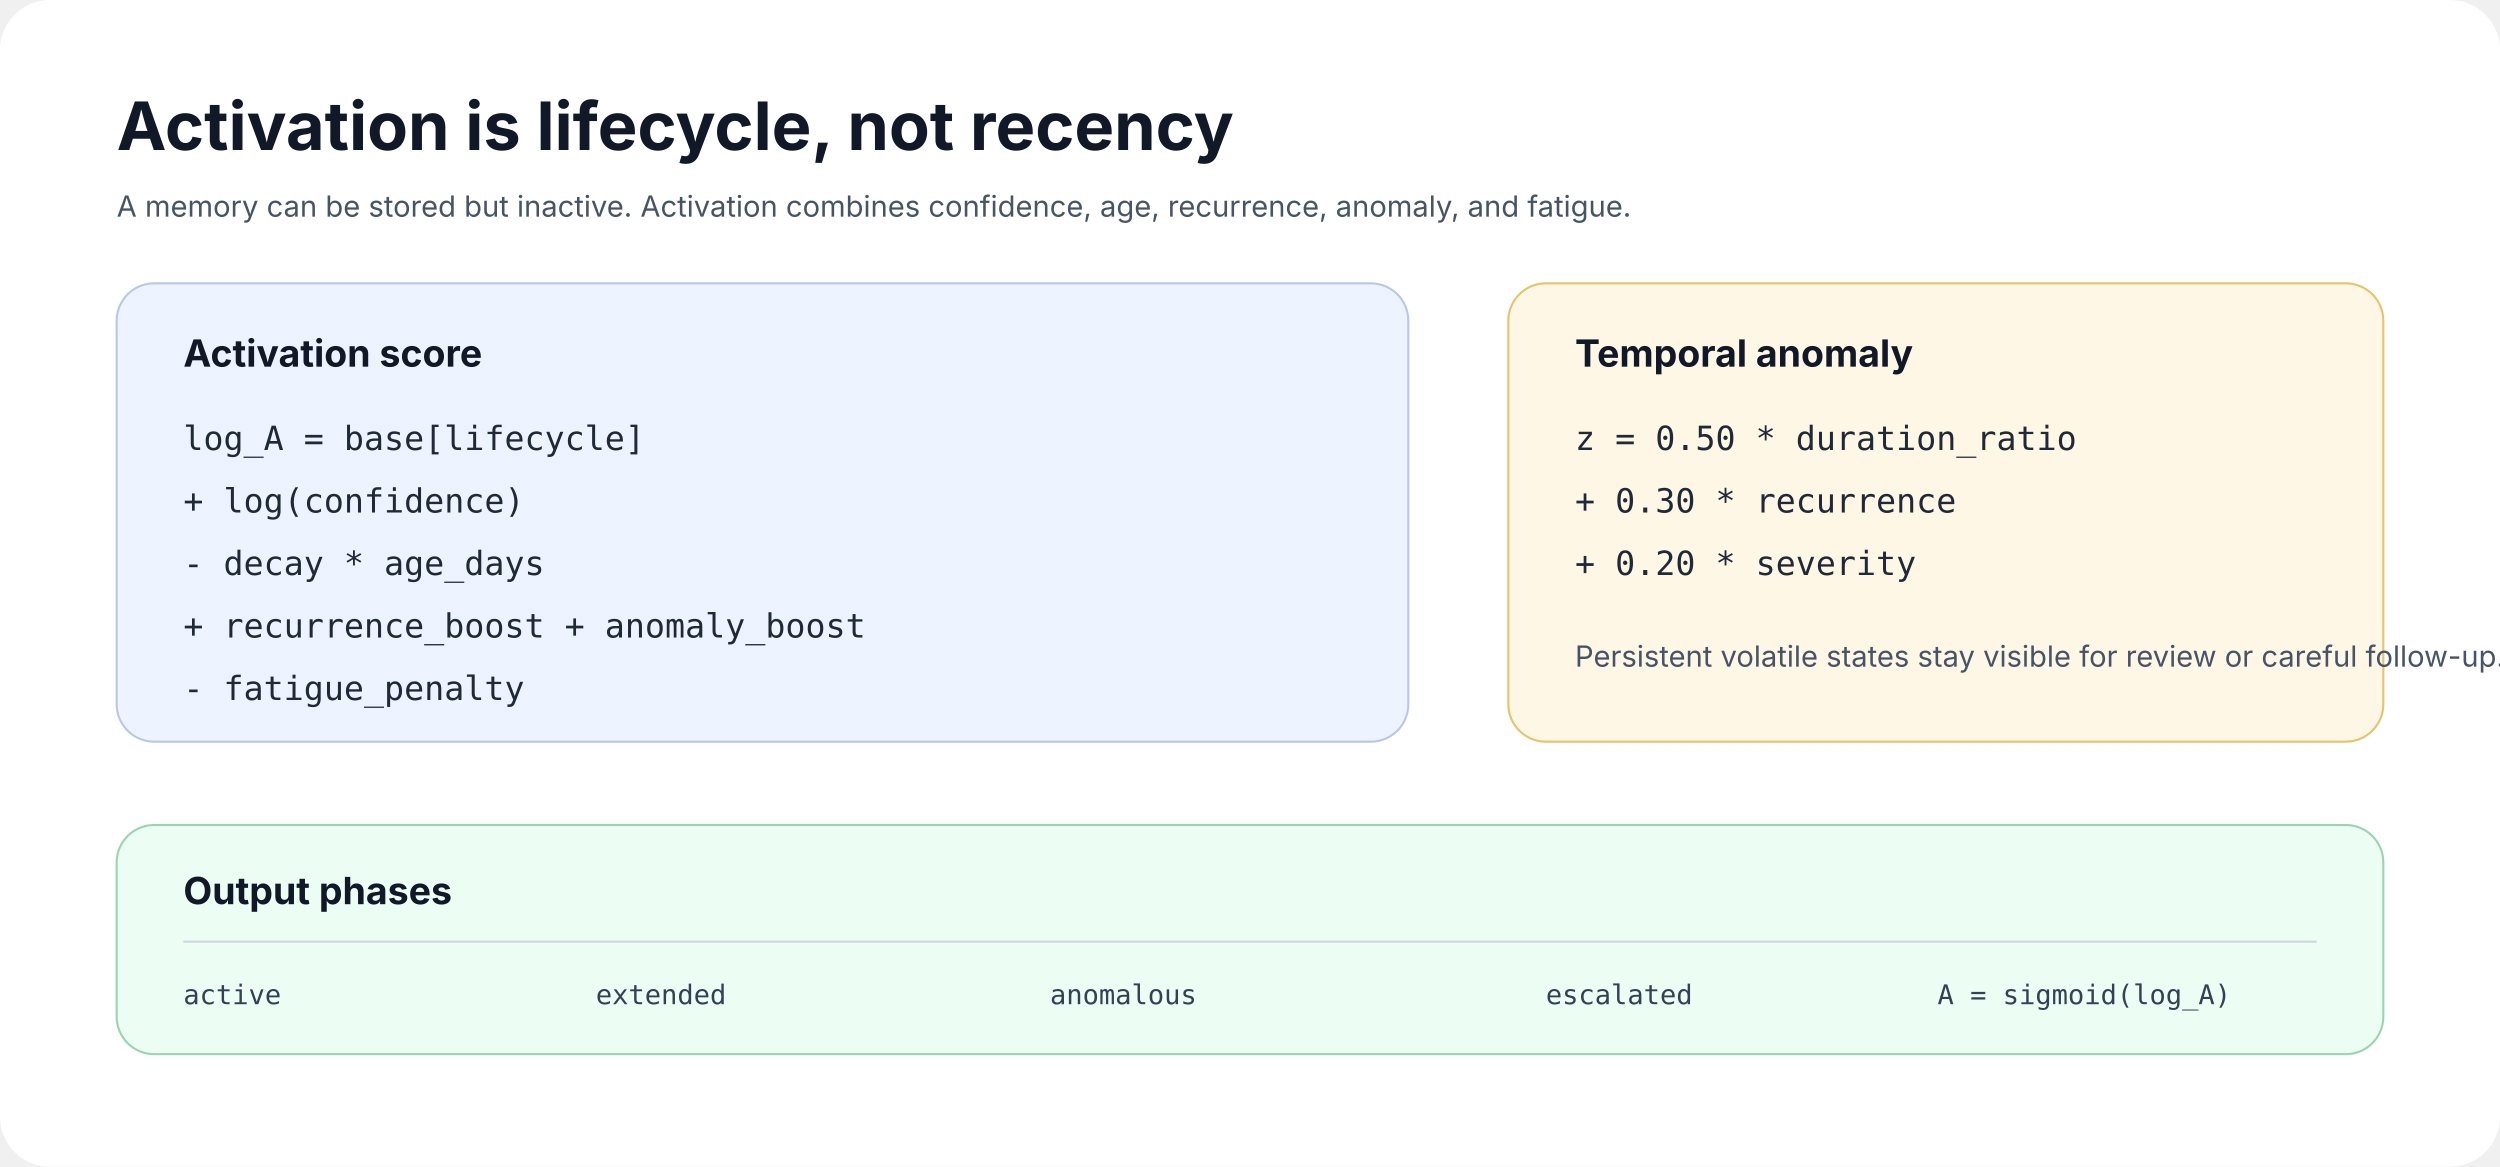
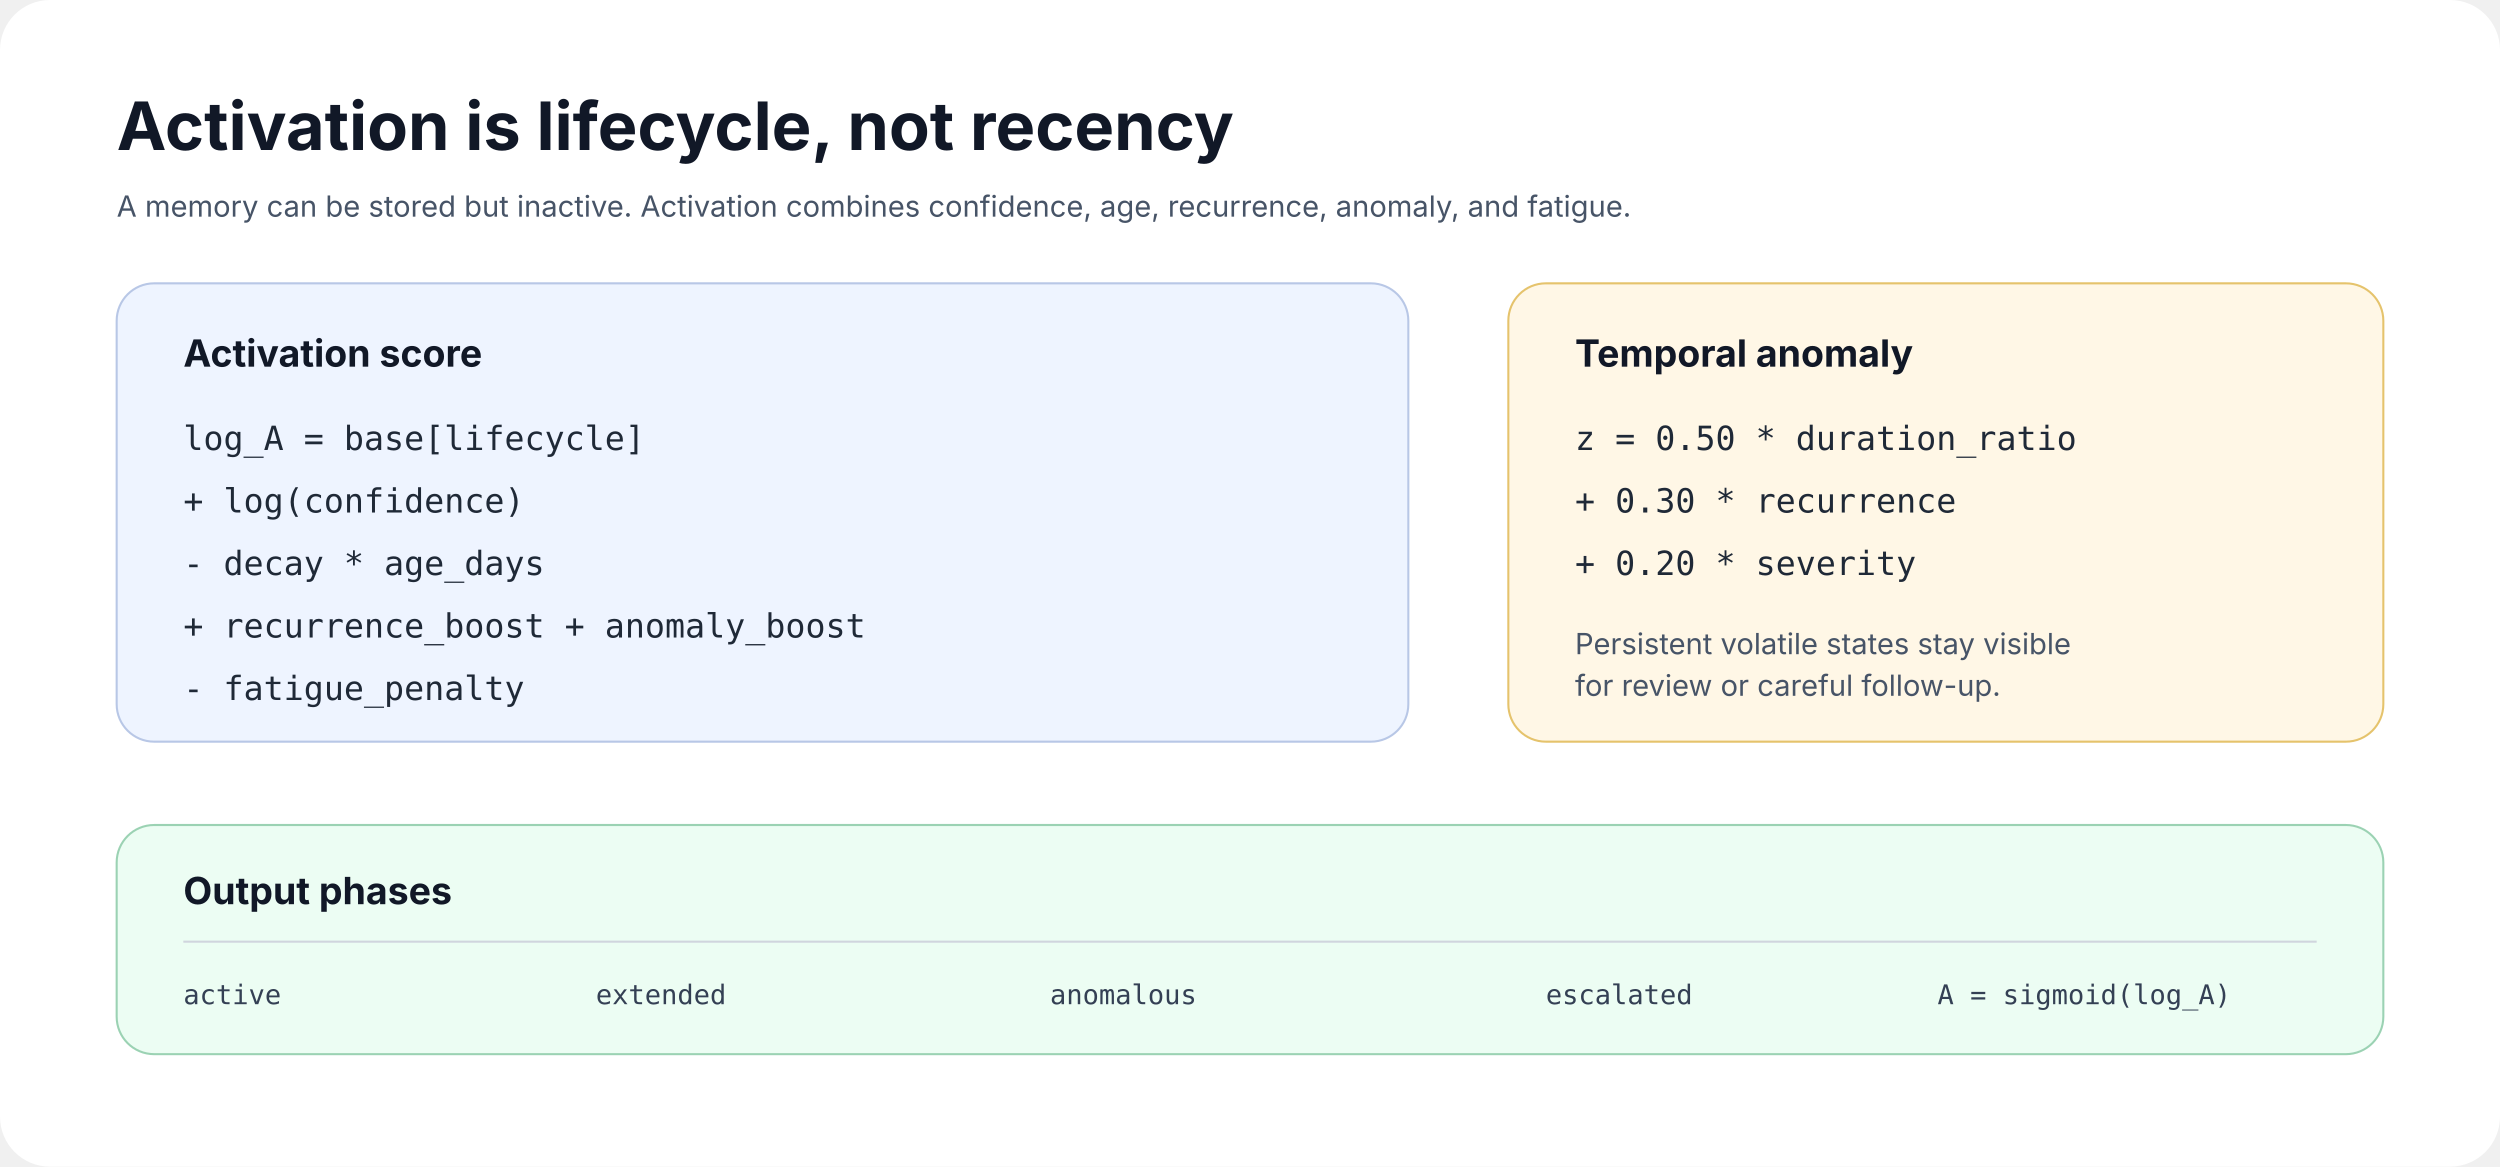
<svg xmlns="http://www.w3.org/2000/svg" width="1200" height="560" viewBox="0 0 1200 560" fill="none" role="img" aria-labelledby="title desc">
  <defs>
    <style>
      .bg{fill:#fff}.panel{fill:#f8fafc;stroke:#e5e7eb}.formula{fill:#eef4ff;stroke:#b8c7e6}.warn{fill:#fff7e6;stroke:#e5c36c}.state{fill:#ecfdf3;stroke:#9bd2b3}.title{font:700 32px Inter,system-ui,sans-serif;fill:#111827}.h{font:700 18px Inter,system-ui,sans-serif;fill:#111827}.body{font:400 14px Inter,system-ui,sans-serif;fill:#475467}.mono{font:500 16px ui-monospace,SFMono-Regular,Menlo,monospace;fill:#1f2937}.small{font:500 13px ui-monospace,SFMono-Regular,Menlo,monospace;fill:#344054}.rule{stroke:#d0d5dd}
    </style>
  </defs>
  <rect width="1200" height="560" rx="24" class="bg" />
  <text x="56" y="72" class="title">Activation is lifecycle, not recency</text>
  <text x="56" y="104" class="body">A memory can be stored but inactive. Activation combines confidence, age, recurrence, anomaly, and fatigue.</text>
  <rect x="56" y="136" width="620" height="220" rx="18" class="formula" />
  <text x="88" y="176" class="h">Activation score</text>
  <text x="88" y="216" class="mono">log_A = base[lifecycle]</text>
  <text x="88" y="246" class="mono">      + log(confidence)</text>
  <text x="88" y="276" class="mono">      - decay * age_days</text>
  <text x="88" y="306" class="mono">      + recurrence_boost + anomaly_boost</text>
  <text x="88" y="336" class="mono">      - fatigue_penalty</text>
  <rect x="724" y="136" width="420" height="220" rx="18" class="warn" />
  <text x="756" y="176" class="h">Temporal anomaly</text>
  <text x="756" y="216" class="mono">z = 0.50 * duration_ratio</text>
  <text x="756" y="246" class="mono">  + 0.30 * recurrence</text>
  <text x="756" y="276" class="mono">  + 0.20 * severity</text>
-   <text x="756" y="320" class="body">Persistent volatile states stay visible for review or careful follow-up.</text>
+   <text x="756" y="314" class="body">
+     <tspan x="756" dy="0">Persistent volatile states stay visible</tspan>
+     <tspan x="756" dy="20">for review or careful follow-up.</tspan>
+   </text>
  <rect x="56" y="396" width="1088" height="110" rx="18" class="state" />
  <text x="88" y="434" class="h">Output phases</text>
  <line x1="88" y1="452" x2="1112" y2="452" class="rule" />
  <text x="88" y="482" class="small">active</text>
  <text x="286" y="482" class="small">extended</text>
  <text x="504" y="482" class="small">anomalous</text>
  <text x="742" y="482" class="small">escalated</text>
  <text x="930" y="482" class="small">A = sigmoid(log_A)</text>
</svg>
